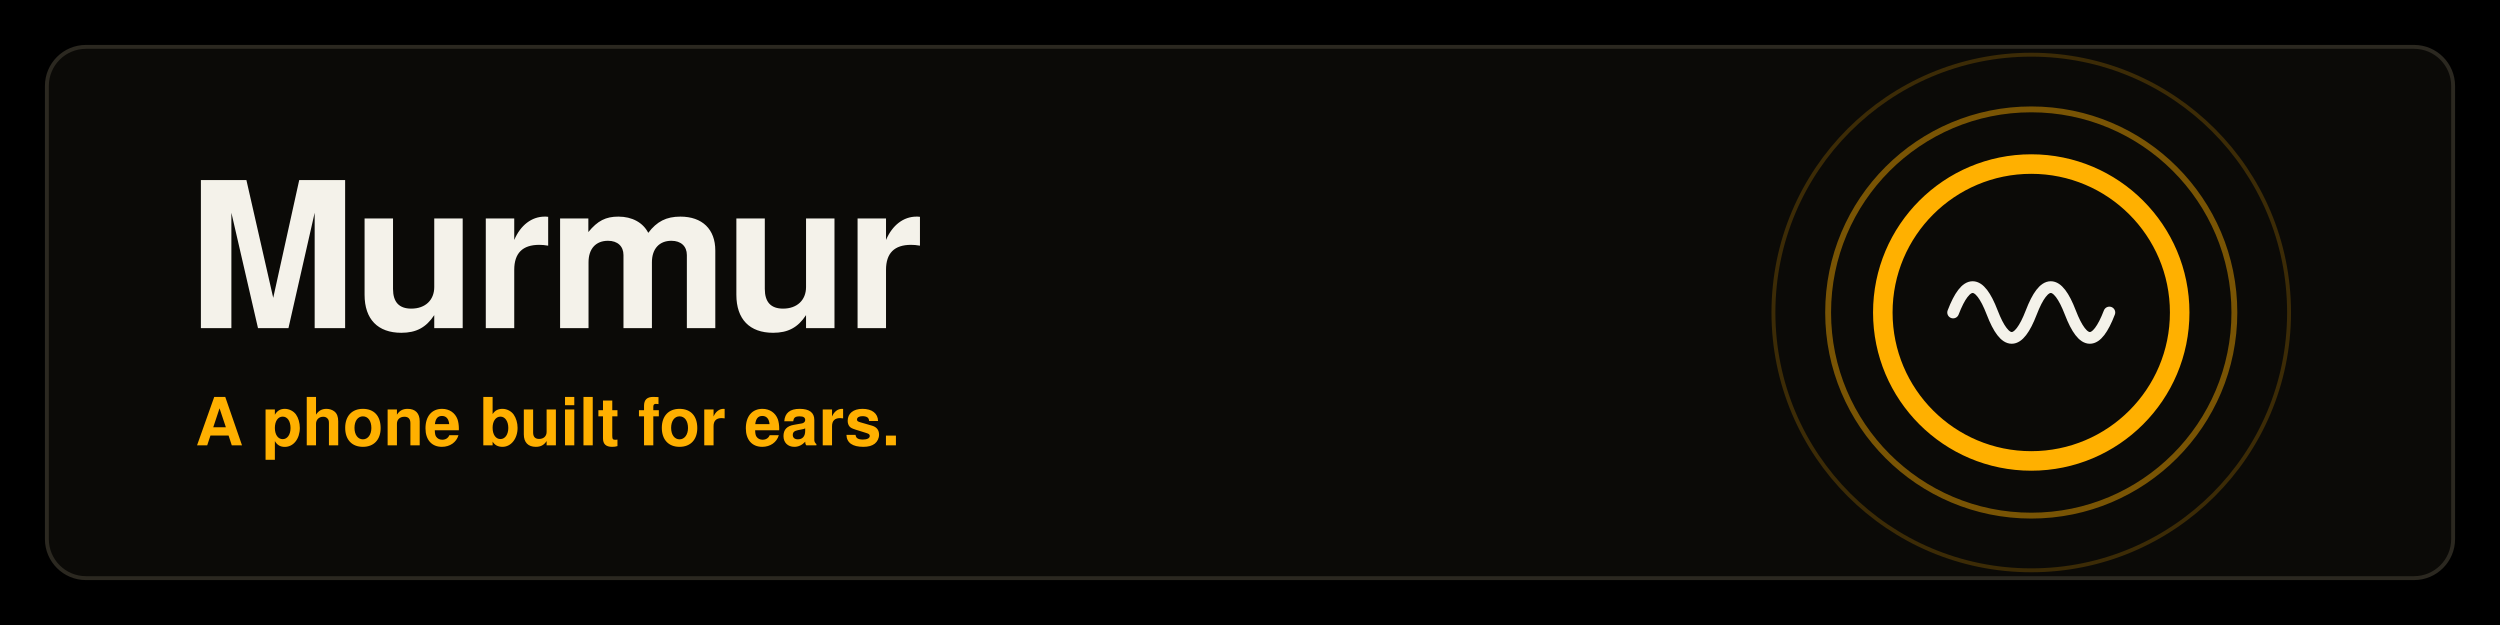
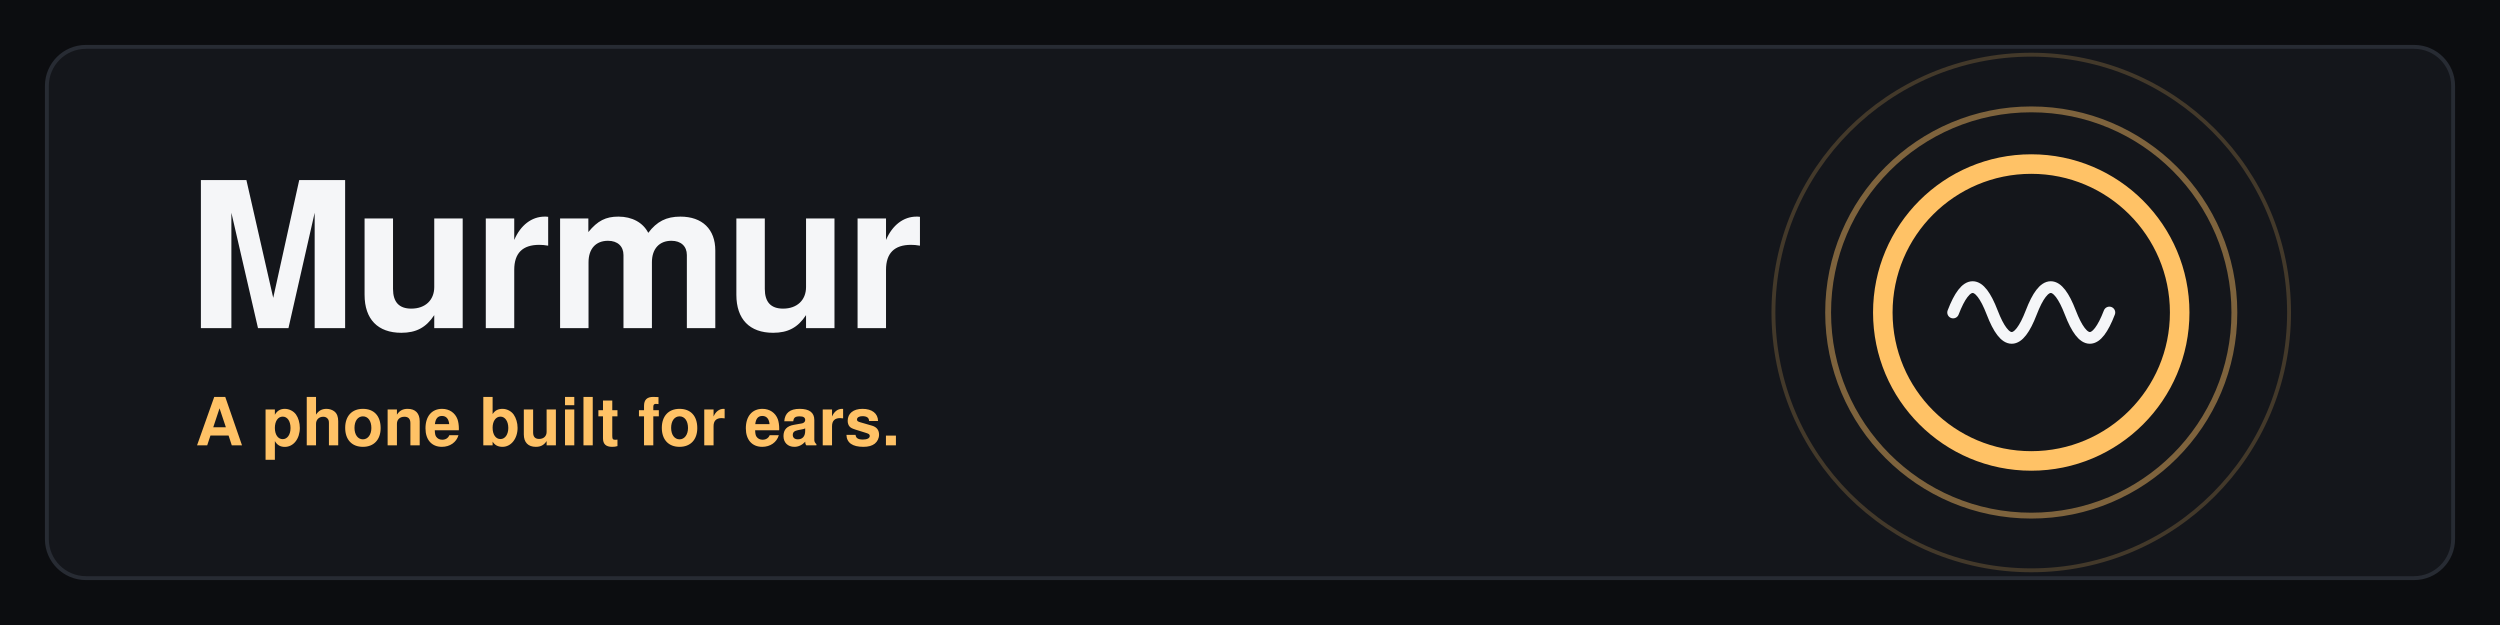
<svg xmlns="http://www.w3.org/2000/svg" width="1280" height="320" viewBox="0 0 1280 320" role="img" aria-labelledby="t d">
-   <rect width="1280" height="320" fill="#000" />
-   <rect x="24" y="24" width="1232" height="272" rx="20" fill="#0B0A07" stroke="#2B2820" stroke-width="2" />
-   <circle cx="1040" cy="160" r="76" fill="none" stroke="#FFB000" stroke-width="10" />
-   <circle cx="1040" cy="160" r="104" fill="none" stroke="#FFB000" stroke-width="3" opacity="0.45" />
-   <circle cx="1040" cy="160" r="132" fill="none" stroke="#FFB000" stroke-width="2" opacity="0.2" />
-   <path d="M1000 160 q10 -26 20 0 t20 0 t20 0 t20 0" fill="none" stroke="#F4F2EA" stroke-width="6" stroke-linecap="round" />
-   <text x="96" y="168" fill="#F4F2EA" font-family="'Atkinson Hyperlegible Next','Atkinson Hyperlegible',system-ui,-apple-system,'Segoe UI',Helvetica,Arial,sans-serif" font-size="104" font-weight="700" letter-spacing="-2">Murmur</text>
-   <text x="100" y="228" fill="#FFB000" font-family="'Atkinson Hyperlegible Next','Atkinson Hyperlegible',system-ui,-apple-system,'Segoe UI',Helvetica,Arial,sans-serif" font-size="34" font-weight="700">A phone built for ears.</text>
+   <rect width="1280" height="320" fill="#0C0D10" />
+   <rect x="24" y="24" width="1232" height="272" rx="20" fill="#14161B" stroke="#272B33" stroke-width="2" />
+   <circle cx="1040" cy="160" r="76" fill="none" stroke="#FFC266" stroke-width="10" />
+   <circle cx="1040" cy="160" r="104" fill="none" stroke="#FFC266" stroke-width="3" opacity="0.45" />
+   <circle cx="1040" cy="160" r="132" fill="none" stroke="#FFC266" stroke-width="2" opacity="0.2" />
+   <path d="M1000 160 q10 -26 20 0 t20 0 t20 0 t20 0" fill="none" stroke="#F5F6F8" stroke-width="6" stroke-linecap="round" />
+   <text x="96" y="168" fill="#F5F6F8" font-family="'Atkinson Hyperlegible Next','Atkinson Hyperlegible',system-ui,-apple-system,'Segoe UI',Helvetica,Arial,sans-serif" font-size="104" font-weight="700" letter-spacing="-2">Murmur</text>
+   <text x="100" y="228" fill="#FFC266" font-family="'Atkinson Hyperlegible Next','Atkinson Hyperlegible',system-ui,-apple-system,'Segoe UI',Helvetica,Arial,sans-serif" font-size="34" font-weight="700">A phone built for ears.</text>
</svg>
